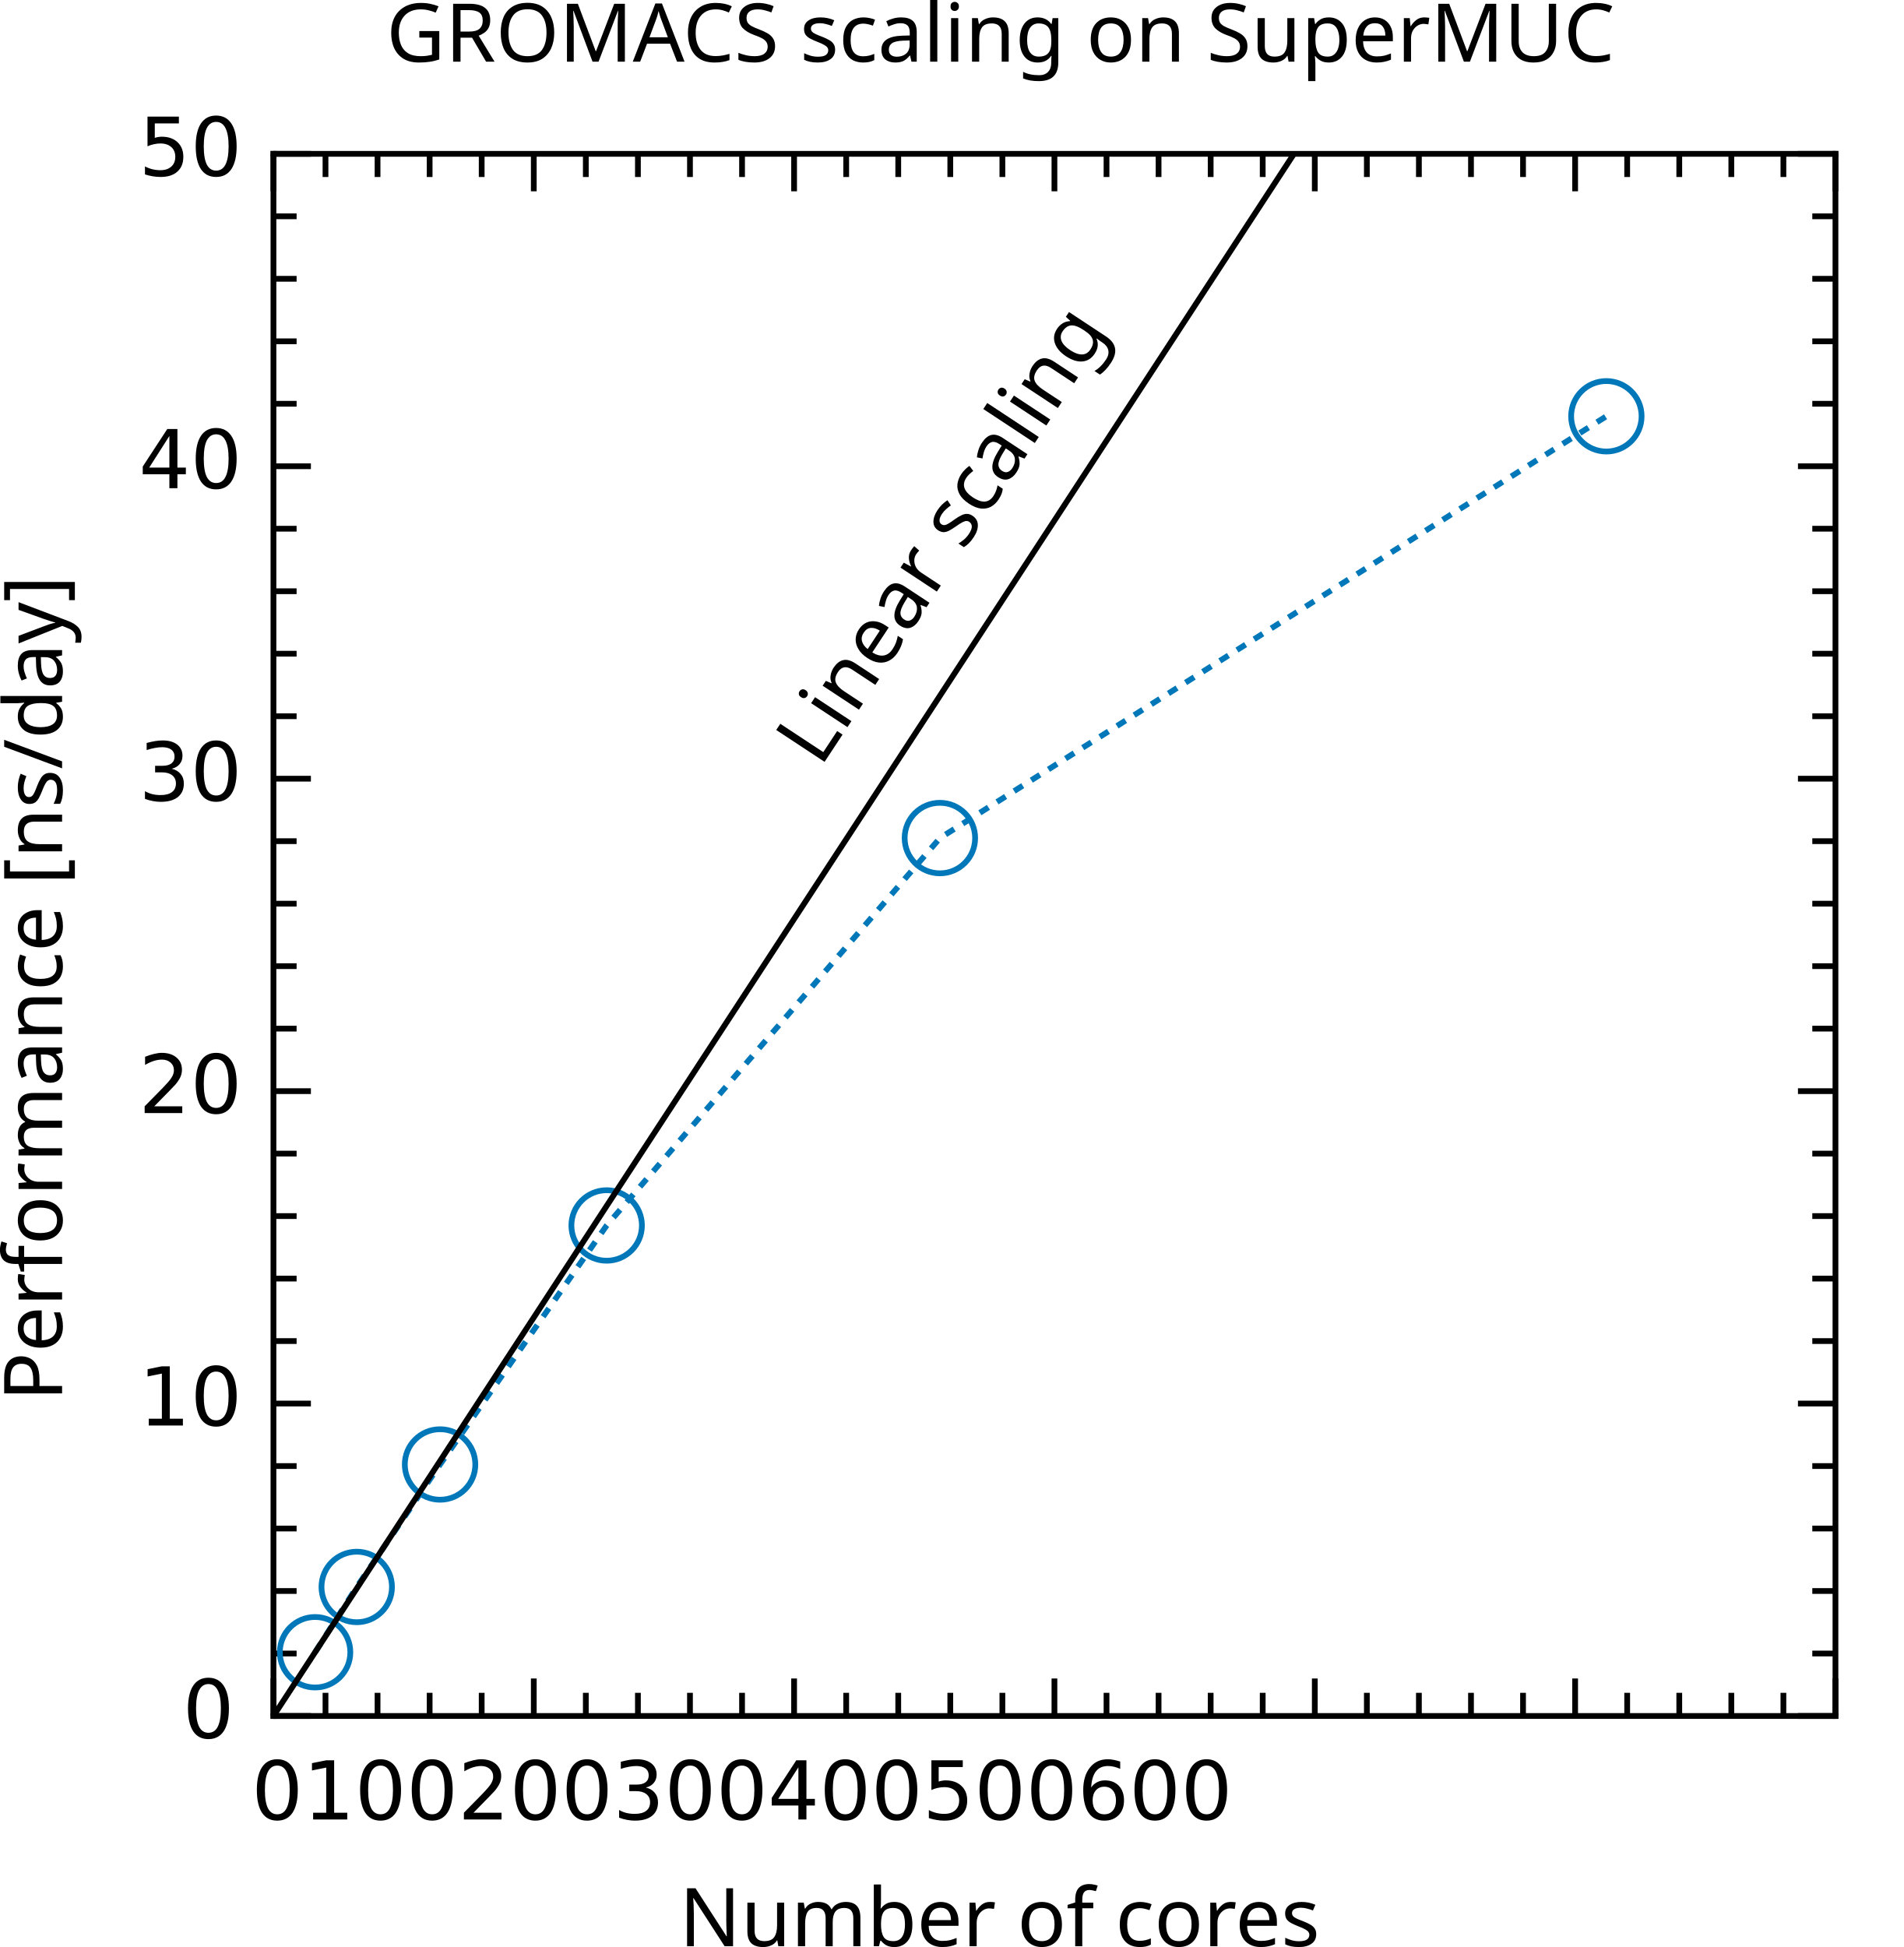
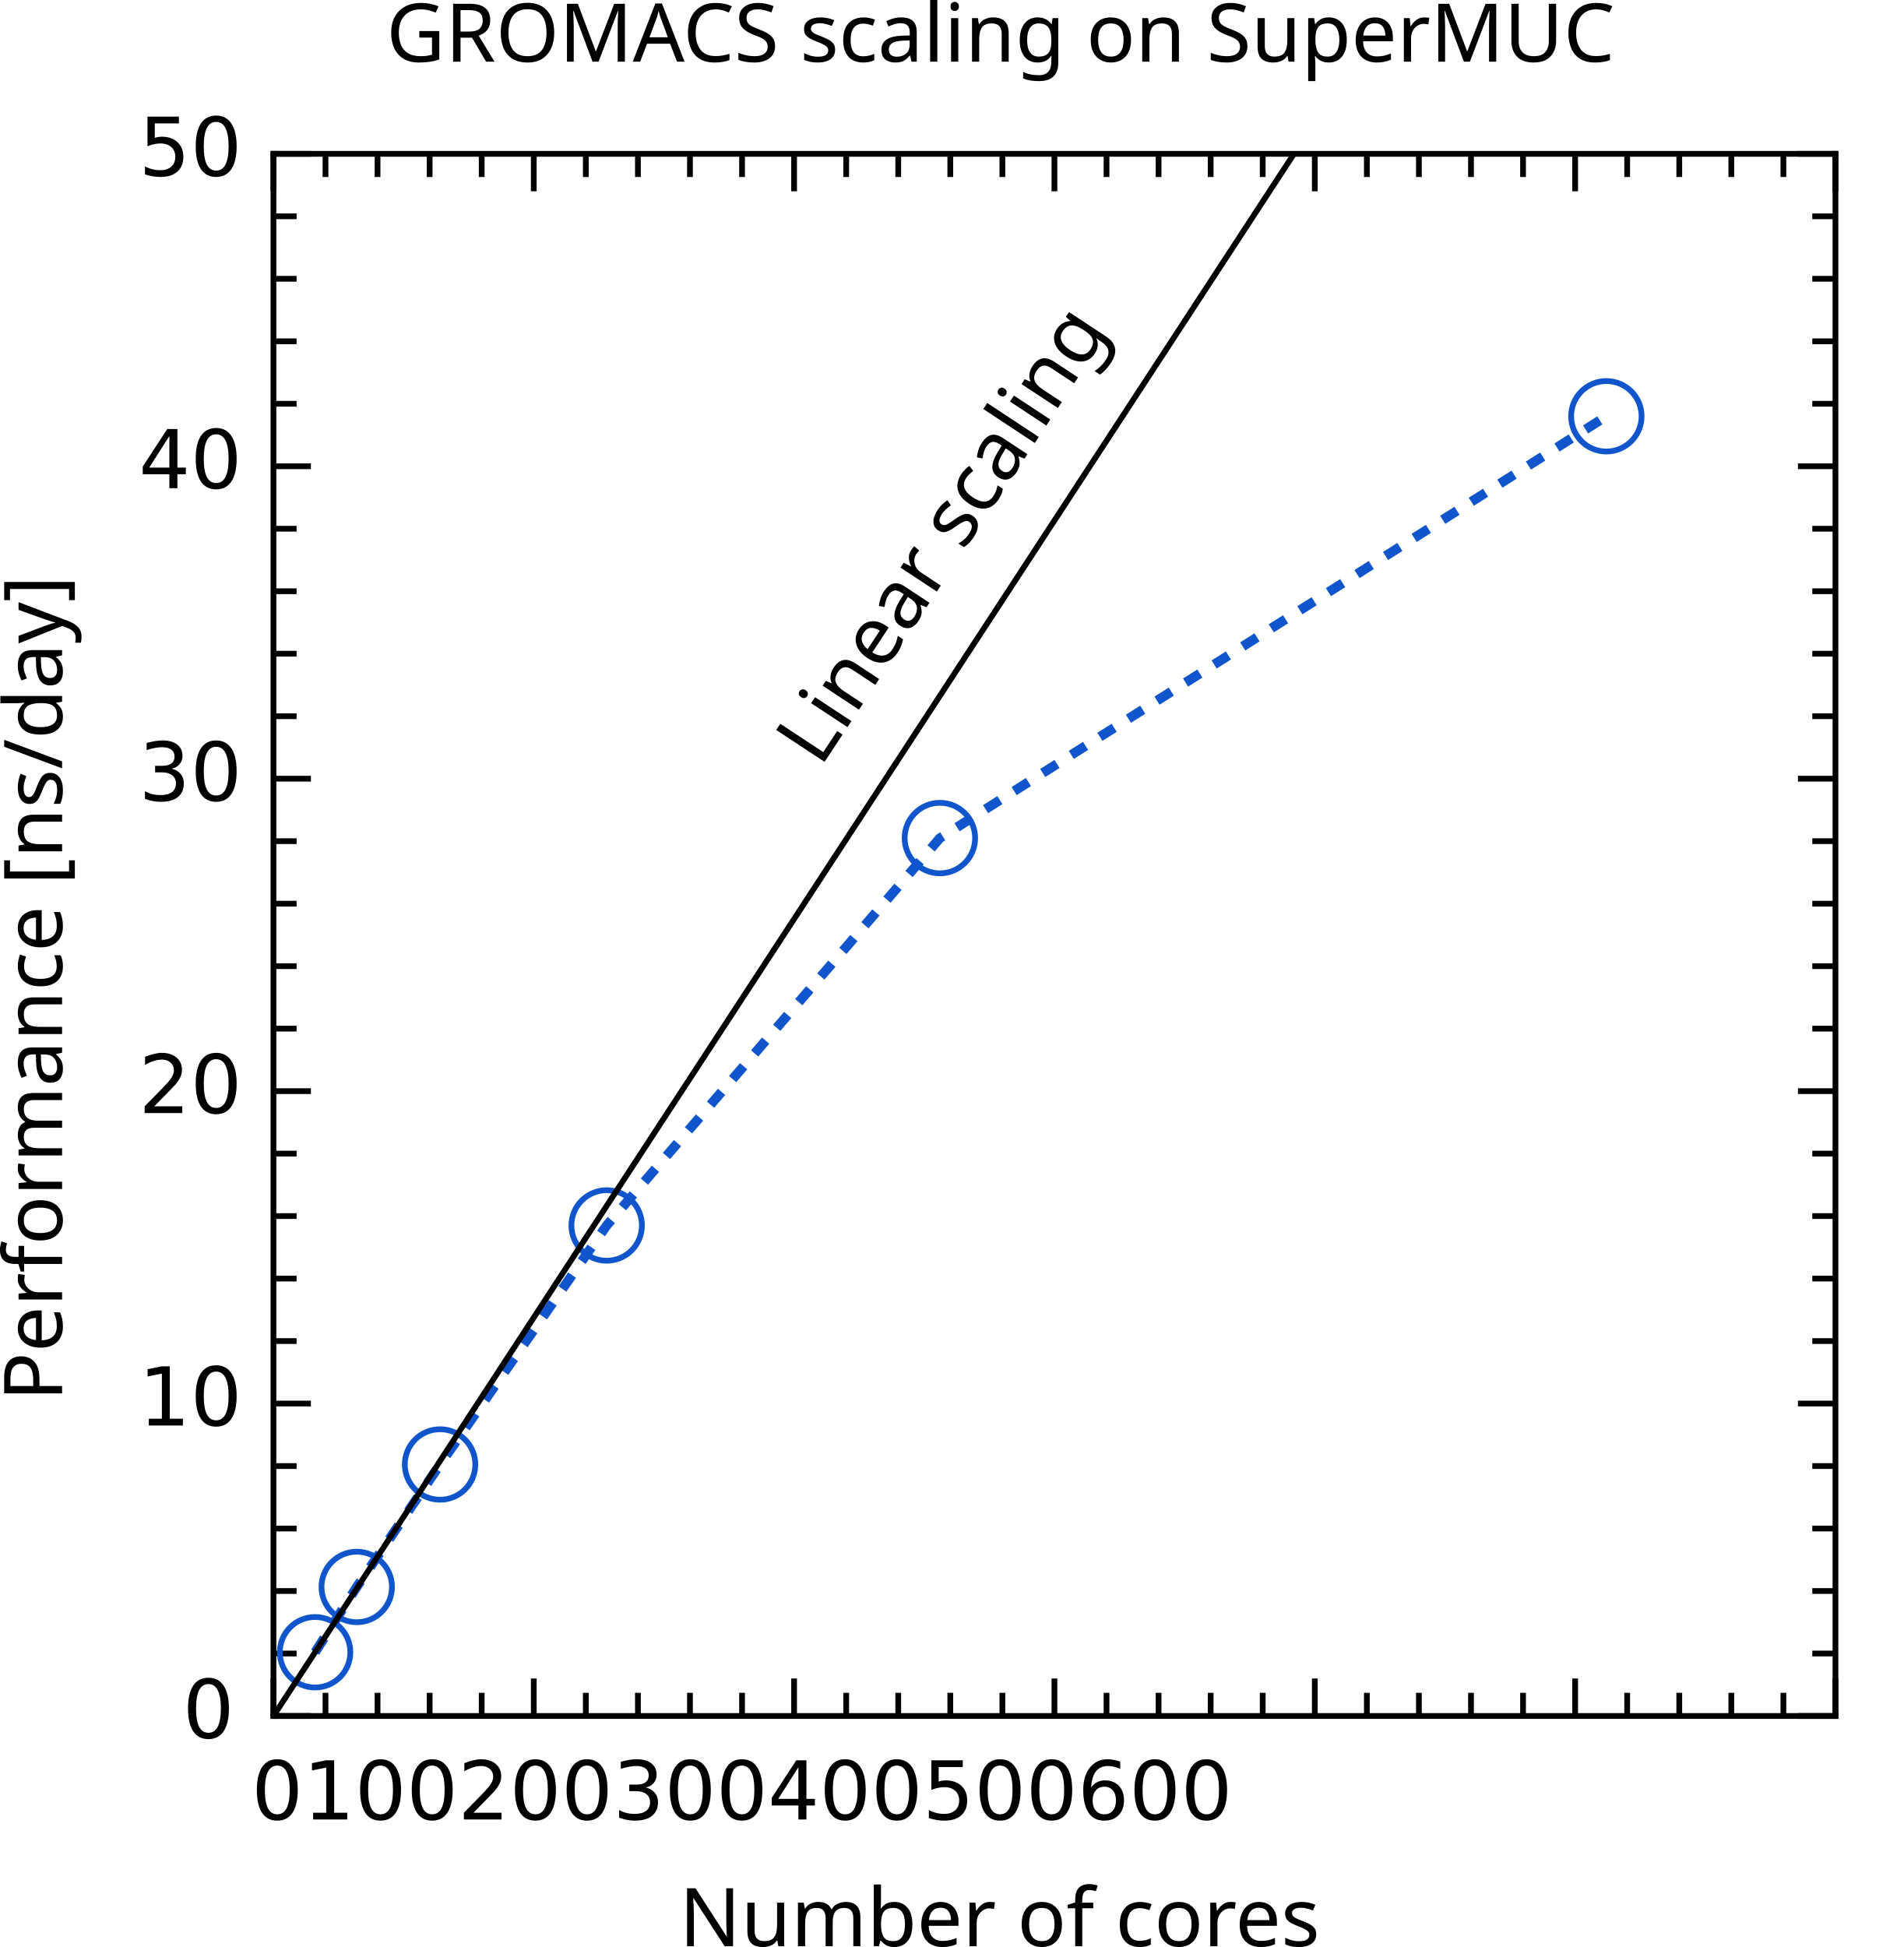
<svg xmlns="http://www.w3.org/2000/svg" version="1.1" id="svg2" xml:space="preserve" width="375.279" height="383.864" viewBox="0 0 375.279 383.864">
  <defs id="defs6">



</defs>
  <g id="g10" transform="matrix(1.333333,0,0,-1.333333,-1.624016,245.3577)">
    <text transform="scale(1,-1)" style="font-variant:normal;font-weight:normal;font-size:12px;font-family:'DejaVu Sans';-inkscape-font-specification:DejaVuSans;writing-mode:lr-tb;fill:#000000;fill-opacity:1;fill-rule:nonzero;stroke:none;stroke-width:1" id="text30" y="26.769" x="28.228">
      <tspan x="28.228" y="72.968" id="tspan16" style="font-size:12px;stroke-width:1">0</tspan>
      <tspan x="21.733 28.228" y="26.769" id="tspan18" style="font-size:12px;stroke-width:1">10</tspan>
      <tspan x="21.733 28.228" y="-19.429" id="tspan20" style="font-size:12px;stroke-width:1">20</tspan>
      <tspan x="21.733 28.228" y="-65.628" id="tspan22" style="font-size:12px;stroke-width:1">30</tspan>
      <tspan x="21.733 28.228" y="-111.827" id="tspan24" style="font-size:12px;stroke-width:1">40</tspan>
      <tspan x="21.733 28.228" y="-158.026" id="tspan26" style="font-size:12px;stroke-width:1">50</tspan>
      <tspan x="38.406 70.412 76.894 83.388 108.9 115.382 121.876 147.387 153.882 160.364 185.875 192.37 198.864 224.363 230.857 237.352 262.85 269.345 275.84" y="85.021" id="tspan28" style="font-size:12px;stroke-width:1">0100200300400500600</tspan>
    </text>
    <path d="M 47.194,-69.721 H 41.656" style="fill:none;stroke:#000000;stroke-width:0.85;stroke-linecap:butt;stroke-linejoin:miter;stroke-miterlimit:10;stroke-dasharray:none;stroke-opacity:1" id="path32" />
    <path d="M 45.08,-60.483 H 41.656" style="fill:none;stroke:#000000;stroke-width:0.85;stroke-linecap:butt;stroke-linejoin:miter;stroke-miterlimit:10;stroke-dasharray:none;stroke-opacity:1" id="path34" />
    <path d="M 45.08,-51.239 H 41.656" style="fill:none;stroke:#000000;stroke-width:0.85;stroke-linecap:butt;stroke-linejoin:miter;stroke-miterlimit:10;stroke-dasharray:none;stroke-opacity:1" id="path36" />
    <path d="M 45.08,-42.001 H 41.656" style="fill:none;stroke:#000000;stroke-width:0.85;stroke-linecap:butt;stroke-linejoin:miter;stroke-miterlimit:10;stroke-dasharray:none;stroke-opacity:1" id="path38" />
    <path d="M 45.08,-32.764 H 41.656" style="fill:none;stroke:#000000;stroke-width:0.85;stroke-linecap:butt;stroke-linejoin:miter;stroke-miterlimit:10;stroke-dasharray:none;stroke-opacity:1" id="path40" />
    <path d="M 47.194,-23.52 H 41.656" style="fill:none;stroke:#000000;stroke-width:0.85;stroke-linecap:butt;stroke-linejoin:miter;stroke-miterlimit:10;stroke-dasharray:none;stroke-opacity:1" id="path42" />
    <path d="M 45.08,-14.282 H 41.656" style="fill:none;stroke:#000000;stroke-width:0.85;stroke-linecap:butt;stroke-linejoin:miter;stroke-miterlimit:10;stroke-dasharray:none;stroke-opacity:1" id="path44" />
    <path d="M 45.08,-5.044 H 41.656" style="fill:none;stroke:#000000;stroke-width:0.85;stroke-linecap:butt;stroke-linejoin:miter;stroke-miterlimit:10;stroke-dasharray:none;stroke-opacity:1" id="path46" />
    <path d="M 45.08,4.2 H 41.656" style="fill:none;stroke:#000000;stroke-width:0.85;stroke-linecap:butt;stroke-linejoin:miter;stroke-miterlimit:10;stroke-dasharray:none;stroke-opacity:1" id="path48" />
    <path d="M 45.08,13.438 H 41.656" style="fill:none;stroke:#000000;stroke-width:0.85;stroke-linecap:butt;stroke-linejoin:miter;stroke-miterlimit:10;stroke-dasharray:none;stroke-opacity:1" id="path50" />
    <path d="M 47.194,22.674 H 41.656" style="fill:none;stroke:#000000;stroke-width:0.85;stroke-linecap:butt;stroke-linejoin:miter;stroke-miterlimit:10;stroke-dasharray:none;stroke-opacity:1" id="path52" />
    <path d="M 45.08,31.917 H 41.656" style="fill:none;stroke:#000000;stroke-width:0.85;stroke-linecap:butt;stroke-linejoin:miter;stroke-miterlimit:10;stroke-dasharray:none;stroke-opacity:1" id="path54" />
    <path d="M 45.08,41.156 H 41.656" style="fill:none;stroke:#000000;stroke-width:0.85;stroke-linecap:butt;stroke-linejoin:miter;stroke-miterlimit:10;stroke-dasharray:none;stroke-opacity:1" id="path56" />
    <path d="M 45.08,50.393 H 41.656" style="fill:none;stroke:#000000;stroke-width:0.85;stroke-linecap:butt;stroke-linejoin:miter;stroke-miterlimit:10;stroke-dasharray:none;stroke-opacity:1" id="path58" />
    <path d="M 45.08,59.637 H 41.656" style="fill:none;stroke:#000000;stroke-width:0.85;stroke-linecap:butt;stroke-linejoin:miter;stroke-miterlimit:10;stroke-dasharray:none;stroke-opacity:1" id="path60" />
    <path d="M 47.194,68.875 H 41.656" style="fill:none;stroke:#000000;stroke-width:0.85;stroke-linecap:butt;stroke-linejoin:miter;stroke-miterlimit:10;stroke-dasharray:none;stroke-opacity:1" id="path62" />
    <path d="M 45.08,78.112 H 41.656" style="fill:none;stroke:#000000;stroke-width:0.85;stroke-linecap:butt;stroke-linejoin:miter;stroke-miterlimit:10;stroke-dasharray:none;stroke-opacity:1" id="path64" />
    <path d="M 45.08,87.356 H 41.656" style="fill:none;stroke:#000000;stroke-width:0.85;stroke-linecap:butt;stroke-linejoin:miter;stroke-miterlimit:10;stroke-dasharray:none;stroke-opacity:1" id="path66" />
    <path d="M 45.08,96.594 H 41.656" style="fill:none;stroke:#000000;stroke-width:0.85;stroke-linecap:butt;stroke-linejoin:miter;stroke-miterlimit:10;stroke-dasharray:none;stroke-opacity:1" id="path68" />
    <path d="M 45.08,105.838 H 41.656" style="fill:none;stroke:#000000;stroke-width:0.85;stroke-linecap:butt;stroke-linejoin:miter;stroke-miterlimit:10;stroke-dasharray:none;stroke-opacity:1" id="path70" />
    <path d="M 47.194,115.076 H 41.656" style="fill:none;stroke:#000000;stroke-width:0.85;stroke-linecap:butt;stroke-linejoin:miter;stroke-miterlimit:10;stroke-dasharray:none;stroke-opacity:1" id="path72" />
    <path d="M 45.08,124.314 H 41.656" style="fill:none;stroke:#000000;stroke-width:0.85;stroke-linecap:butt;stroke-linejoin:miter;stroke-miterlimit:10;stroke-dasharray:none;stroke-opacity:1" id="path74" />
    <path d="M 45.08,133.551 H 41.656" style="fill:none;stroke:#000000;stroke-width:0.85;stroke-linecap:butt;stroke-linejoin:miter;stroke-miterlimit:10;stroke-dasharray:none;stroke-opacity:1" id="path76" />
    <path d="M 45.08,142.795 H 41.656" style="fill:none;stroke:#000000;stroke-width:0.85;stroke-linecap:butt;stroke-linejoin:miter;stroke-miterlimit:10;stroke-dasharray:none;stroke-opacity:1" id="path78" />
    <path d="M 45.08,152.033 H 41.656" style="fill:none;stroke:#000000;stroke-width:0.85;stroke-linecap:butt;stroke-linejoin:miter;stroke-miterlimit:10;stroke-dasharray:none;stroke-opacity:1" id="path80" />
    <path d="M 47.194,161.271 H 41.656" style="fill:none;stroke:#000000;stroke-width:0.85;stroke-linecap:butt;stroke-linejoin:miter;stroke-miterlimit:10;stroke-dasharray:none;stroke-opacity:1" id="path82" />
    <path d="M 41.656,-64.176 V -69.721" style="fill:none;stroke:#000000;stroke-width:0.85;stroke-linecap:butt;stroke-linejoin:miter;stroke-miterlimit:10;stroke-dasharray:none;stroke-opacity:1" id="path84" />
    <path d="M 49.352,-66.295 V -69.721" style="fill:none;stroke:#000000;stroke-width:0.85;stroke-linecap:butt;stroke-linejoin:miter;stroke-miterlimit:10;stroke-dasharray:none;stroke-opacity:1" id="path86" />
    <path d="M 57.05,-66.295 V -69.721" style="fill:none;stroke:#000000;stroke-width:0.85;stroke-linecap:butt;stroke-linejoin:miter;stroke-miterlimit:10;stroke-dasharray:none;stroke-opacity:1" id="path88" />
    <path d="M 64.753,-66.295 V -69.721" style="fill:none;stroke:#000000;stroke-width:0.85;stroke-linecap:butt;stroke-linejoin:miter;stroke-miterlimit:10;stroke-dasharray:none;stroke-opacity:1" id="path90" />
    <path d="M 72.45,-66.295 V -69.721" style="fill:none;stroke:#000000;stroke-width:0.85;stroke-linecap:butt;stroke-linejoin:miter;stroke-miterlimit:10;stroke-dasharray:none;stroke-opacity:1" id="path92" />
    <path d="M 80.154,-64.176 V -69.721" style="fill:none;stroke:#000000;stroke-width:0.85;stroke-linecap:butt;stroke-linejoin:miter;stroke-miterlimit:10;stroke-dasharray:none;stroke-opacity:1" id="path94" />
    <path d="M 87.849,-66.295 V -69.721" style="fill:none;stroke:#000000;stroke-width:0.85;stroke-linecap:butt;stroke-linejoin:miter;stroke-miterlimit:10;stroke-dasharray:none;stroke-opacity:1" id="path96" />
    <path d="M 95.553,-66.295 V -69.721" style="fill:none;stroke:#000000;stroke-width:0.85;stroke-linecap:butt;stroke-linejoin:miter;stroke-miterlimit:10;stroke-dasharray:none;stroke-opacity:1" id="path98" />
    <path d="M 103.251,-66.295 V -69.721" style="fill:none;stroke:#000000;stroke-width:0.85;stroke-linecap:butt;stroke-linejoin:miter;stroke-miterlimit:10;stroke-dasharray:none;stroke-opacity:1" id="path100" />
    <path d="M 110.953,-66.295 V -69.721" style="fill:none;stroke:#000000;stroke-width:0.85;stroke-linecap:butt;stroke-linejoin:miter;stroke-miterlimit:10;stroke-dasharray:none;stroke-opacity:1" id="path102" />
    <path d="M 118.65,-64.176 V -69.721" style="fill:none;stroke:#000000;stroke-width:0.85;stroke-linecap:butt;stroke-linejoin:miter;stroke-miterlimit:10;stroke-dasharray:none;stroke-opacity:1" id="path104" />
    <path d="M 126.353,-66.295 V -69.721" style="fill:none;stroke:#000000;stroke-width:0.85;stroke-linecap:butt;stroke-linejoin:miter;stroke-miterlimit:10;stroke-dasharray:none;stroke-opacity:1" id="path106" />
    <path d="M 134.051,-66.295 V -69.721" style="fill:none;stroke:#000000;stroke-width:0.85;stroke-linecap:butt;stroke-linejoin:miter;stroke-miterlimit:10;stroke-dasharray:none;stroke-opacity:1" id="path108" />
    <path d="M 141.748,-66.295 V -69.721" style="fill:none;stroke:#000000;stroke-width:0.85;stroke-linecap:butt;stroke-linejoin:miter;stroke-miterlimit:10;stroke-dasharray:none;stroke-opacity:1" id="path110" />
    <path d="M 149.45,-66.295 V -69.721" style="fill:none;stroke:#000000;stroke-width:0.85;stroke-linecap:butt;stroke-linejoin:miter;stroke-miterlimit:10;stroke-dasharray:none;stroke-opacity:1" id="path112" />
    <path d="M 157.148,-64.176 V -69.721" style="fill:none;stroke:#000000;stroke-width:0.85;stroke-linecap:butt;stroke-linejoin:miter;stroke-miterlimit:10;stroke-dasharray:none;stroke-opacity:1" id="path114" />
    <path d="M 164.85,-66.295 V -69.721" style="fill:none;stroke:#000000;stroke-width:0.85;stroke-linecap:butt;stroke-linejoin:miter;stroke-miterlimit:10;stroke-dasharray:none;stroke-opacity:1" id="path116" />
    <path d="M 172.548,-66.295 V -69.721" style="fill:none;stroke:#000000;stroke-width:0.85;stroke-linecap:butt;stroke-linejoin:miter;stroke-miterlimit:10;stroke-dasharray:none;stroke-opacity:1" id="path118" />
    <path d="M 180.252,-66.295 V -69.721" style="fill:none;stroke:#000000;stroke-width:0.85;stroke-linecap:butt;stroke-linejoin:miter;stroke-miterlimit:10;stroke-dasharray:none;stroke-opacity:1" id="path120" />
    <path d="M 187.947,-66.295 V -69.721" style="fill:none;stroke:#000000;stroke-width:0.85;stroke-linecap:butt;stroke-linejoin:miter;stroke-miterlimit:10;stroke-dasharray:none;stroke-opacity:1" id="path122" />
    <path d="M 195.651,-64.176 V -69.721" style="fill:none;stroke:#000000;stroke-width:0.85;stroke-linecap:butt;stroke-linejoin:miter;stroke-miterlimit:10;stroke-dasharray:none;stroke-opacity:1" id="path124" />
    <path d="M 203.349,-66.295 V -69.721" style="fill:none;stroke:#000000;stroke-width:0.85;stroke-linecap:butt;stroke-linejoin:miter;stroke-miterlimit:10;stroke-dasharray:none;stroke-opacity:1" id="path126" />
    <path d="M 211.045,-66.295 V -69.721" style="fill:none;stroke:#000000;stroke-width:0.85;stroke-linecap:butt;stroke-linejoin:miter;stroke-miterlimit:10;stroke-dasharray:none;stroke-opacity:1" id="path128" />
    <path d="M 218.749,-66.295 V -69.721" style="fill:none;stroke:#000000;stroke-width:0.85;stroke-linecap:butt;stroke-linejoin:miter;stroke-miterlimit:10;stroke-dasharray:none;stroke-opacity:1" id="path130" />
    <path d="M 226.445,-66.295 V -69.721" style="fill:none;stroke:#000000;stroke-width:0.85;stroke-linecap:butt;stroke-linejoin:miter;stroke-miterlimit:10;stroke-dasharray:none;stroke-opacity:1" id="path132" />
    <path d="M 234.149,-64.176 V -69.721" style="fill:none;stroke:#000000;stroke-width:0.85;stroke-linecap:butt;stroke-linejoin:miter;stroke-miterlimit:10;stroke-dasharray:none;stroke-opacity:1" id="path134" />
    <path d="M 241.846,-66.295 V -69.721" style="fill:none;stroke:#000000;stroke-width:0.85;stroke-linecap:butt;stroke-linejoin:miter;stroke-miterlimit:10;stroke-dasharray:none;stroke-opacity:1" id="path136" />
    <path d="M 249.549,-66.295 V -69.721" style="fill:none;stroke:#000000;stroke-width:0.85;stroke-linecap:butt;stroke-linejoin:miter;stroke-miterlimit:10;stroke-dasharray:none;stroke-opacity:1" id="path138" />
    <path d="M 257.246,-66.295 V -69.721" style="fill:none;stroke:#000000;stroke-width:0.85;stroke-linecap:butt;stroke-linejoin:miter;stroke-miterlimit:10;stroke-dasharray:none;stroke-opacity:1" id="path140" />
    <path d="M 264.948,-66.295 V -69.721" style="fill:none;stroke:#000000;stroke-width:0.85;stroke-linecap:butt;stroke-linejoin:miter;stroke-miterlimit:10;stroke-dasharray:none;stroke-opacity:1" id="path142" />
    <path d="M 272.646,-64.176 V -69.721" style="fill:none;stroke:#000000;stroke-width:0.85;stroke-linecap:butt;stroke-linejoin:miter;stroke-miterlimit:10;stroke-dasharray:none;stroke-opacity:1" id="path144" />
    <path d="m 41.656,155.731 v 5.54" style="fill:none;stroke:#000000;stroke-width:0.85;stroke-linecap:butt;stroke-linejoin:miter;stroke-miterlimit:10;stroke-dasharray:none;stroke-opacity:1" id="path146" />
    <path d="m 49.352,157.845 v 3.426" style="fill:none;stroke:#000000;stroke-width:0.85;stroke-linecap:butt;stroke-linejoin:miter;stroke-miterlimit:10;stroke-dasharray:none;stroke-opacity:1" id="path148" />
    <path d="m 57.05,157.845 v 3.426" style="fill:none;stroke:#000000;stroke-width:0.85;stroke-linecap:butt;stroke-linejoin:miter;stroke-miterlimit:10;stroke-dasharray:none;stroke-opacity:1" id="path150" />
    <path d="m 64.753,157.845 v 3.426" style="fill:none;stroke:#000000;stroke-width:0.85;stroke-linecap:butt;stroke-linejoin:miter;stroke-miterlimit:10;stroke-dasharray:none;stroke-opacity:1" id="path152" />
    <path d="m 72.45,157.845 v 3.426" style="fill:none;stroke:#000000;stroke-width:0.85;stroke-linecap:butt;stroke-linejoin:miter;stroke-miterlimit:10;stroke-dasharray:none;stroke-opacity:1" id="path154" />
    <path d="m 80.154,155.731 v 5.54" style="fill:none;stroke:#000000;stroke-width:0.85;stroke-linecap:butt;stroke-linejoin:miter;stroke-miterlimit:10;stroke-dasharray:none;stroke-opacity:1" id="path156" />
    <path d="m 87.849,157.845 v 3.426" style="fill:none;stroke:#000000;stroke-width:0.85;stroke-linecap:butt;stroke-linejoin:miter;stroke-miterlimit:10;stroke-dasharray:none;stroke-opacity:1" id="path158" />
    <path d="m 95.553,157.845 v 3.426" style="fill:none;stroke:#000000;stroke-width:0.85;stroke-linecap:butt;stroke-linejoin:miter;stroke-miterlimit:10;stroke-dasharray:none;stroke-opacity:1" id="path160" />
    <path d="m 103.251,157.845 v 3.426" style="fill:none;stroke:#000000;stroke-width:0.85;stroke-linecap:butt;stroke-linejoin:miter;stroke-miterlimit:10;stroke-dasharray:none;stroke-opacity:1" id="path162" />
    <path d="m 110.953,157.845 v 3.426" style="fill:none;stroke:#000000;stroke-width:0.85;stroke-linecap:butt;stroke-linejoin:miter;stroke-miterlimit:10;stroke-dasharray:none;stroke-opacity:1" id="path164" />
    <path d="m 118.65,155.731 v 5.54" style="fill:none;stroke:#000000;stroke-width:0.85;stroke-linecap:butt;stroke-linejoin:miter;stroke-miterlimit:10;stroke-dasharray:none;stroke-opacity:1" id="path166" />
    <path d="m 126.353,157.845 v 3.426" style="fill:none;stroke:#000000;stroke-width:0.85;stroke-linecap:butt;stroke-linejoin:miter;stroke-miterlimit:10;stroke-dasharray:none;stroke-opacity:1" id="path168" />
    <path d="m 134.051,157.845 v 3.426" style="fill:none;stroke:#000000;stroke-width:0.85;stroke-linecap:butt;stroke-linejoin:miter;stroke-miterlimit:10;stroke-dasharray:none;stroke-opacity:1" id="path170" />
    <path d="m 141.748,157.845 v 3.426" style="fill:none;stroke:#000000;stroke-width:0.85;stroke-linecap:butt;stroke-linejoin:miter;stroke-miterlimit:10;stroke-dasharray:none;stroke-opacity:1" id="path172" />
    <path d="m 149.45,157.845 v 3.426" style="fill:none;stroke:#000000;stroke-width:0.85;stroke-linecap:butt;stroke-linejoin:miter;stroke-miterlimit:10;stroke-dasharray:none;stroke-opacity:1" id="path174" />
    <path d="m 157.148,155.731 v 5.54" style="fill:none;stroke:#000000;stroke-width:0.85;stroke-linecap:butt;stroke-linejoin:miter;stroke-miterlimit:10;stroke-dasharray:none;stroke-opacity:1" id="path176" />
    <path d="m 164.85,157.845 v 3.426" style="fill:none;stroke:#000000;stroke-width:0.85;stroke-linecap:butt;stroke-linejoin:miter;stroke-miterlimit:10;stroke-dasharray:none;stroke-opacity:1" id="path178" />
    <path d="m 172.548,157.845 v 3.426" style="fill:none;stroke:#000000;stroke-width:0.85;stroke-linecap:butt;stroke-linejoin:miter;stroke-miterlimit:10;stroke-dasharray:none;stroke-opacity:1" id="path180" />
    <path d="m 180.252,157.845 v 3.426" style="fill:none;stroke:#000000;stroke-width:0.85;stroke-linecap:butt;stroke-linejoin:miter;stroke-miterlimit:10;stroke-dasharray:none;stroke-opacity:1" id="path182" />
    <path d="m 187.947,157.845 v 3.426" style="fill:none;stroke:#000000;stroke-width:0.85;stroke-linecap:butt;stroke-linejoin:miter;stroke-miterlimit:10;stroke-dasharray:none;stroke-opacity:1" id="path184" />
    <path d="m 195.651,155.731 v 5.54" style="fill:none;stroke:#000000;stroke-width:0.85;stroke-linecap:butt;stroke-linejoin:miter;stroke-miterlimit:10;stroke-dasharray:none;stroke-opacity:1" id="path186" />
    <path d="m 203.349,157.845 v 3.426" style="fill:none;stroke:#000000;stroke-width:0.85;stroke-linecap:butt;stroke-linejoin:miter;stroke-miterlimit:10;stroke-dasharray:none;stroke-opacity:1" id="path188" />
    <path d="m 211.045,157.845 v 3.426" style="fill:none;stroke:#000000;stroke-width:0.85;stroke-linecap:butt;stroke-linejoin:miter;stroke-miterlimit:10;stroke-dasharray:none;stroke-opacity:1" id="path190" />
    <path d="m 218.749,157.845 v 3.426" style="fill:none;stroke:#000000;stroke-width:0.85;stroke-linecap:butt;stroke-linejoin:miter;stroke-miterlimit:10;stroke-dasharray:none;stroke-opacity:1" id="path192" />
    <path d="m 226.445,157.845 v 3.426" style="fill:none;stroke:#000000;stroke-width:0.85;stroke-linecap:butt;stroke-linejoin:miter;stroke-miterlimit:10;stroke-dasharray:none;stroke-opacity:1" id="path194" />
    <path d="m 234.149,155.731 v 5.54" style="fill:none;stroke:#000000;stroke-width:0.85;stroke-linecap:butt;stroke-linejoin:miter;stroke-miterlimit:10;stroke-dasharray:none;stroke-opacity:1" id="path196" />
    <path d="m 241.846,157.845 v 3.426" style="fill:none;stroke:#000000;stroke-width:0.85;stroke-linecap:butt;stroke-linejoin:miter;stroke-miterlimit:10;stroke-dasharray:none;stroke-opacity:1" id="path198" />
    <path d="m 249.549,157.845 v 3.426" style="fill:none;stroke:#000000;stroke-width:0.85;stroke-linecap:butt;stroke-linejoin:miter;stroke-miterlimit:10;stroke-dasharray:none;stroke-opacity:1" id="path200" />
    <path d="m 257.246,157.845 v 3.426" style="fill:none;stroke:#000000;stroke-width:0.85;stroke-linecap:butt;stroke-linejoin:miter;stroke-miterlimit:10;stroke-dasharray:none;stroke-opacity:1" id="path202" />
    <path d="m 264.948,157.845 v 3.426" style="fill:none;stroke:#000000;stroke-width:0.85;stroke-linecap:butt;stroke-linejoin:miter;stroke-miterlimit:10;stroke-dasharray:none;stroke-opacity:1" id="path204" />
    <path d="m 272.646,155.731 v 5.54" style="fill:none;stroke:#000000;stroke-width:0.85;stroke-linecap:butt;stroke-linejoin:miter;stroke-miterlimit:10;stroke-dasharray:none;stroke-opacity:1" id="path206" />
    <path d="m 267.101,-69.721 h 5.545" style="fill:none;stroke:#000000;stroke-width:0.85;stroke-linecap:butt;stroke-linejoin:miter;stroke-miterlimit:10;stroke-dasharray:none;stroke-opacity:1" id="path208" />
    <path d="m 269.222,-60.483 h 3.424" style="fill:none;stroke:#000000;stroke-width:0.85;stroke-linecap:butt;stroke-linejoin:miter;stroke-miterlimit:10;stroke-dasharray:none;stroke-opacity:1" id="path210" />
    <path d="m 269.222,-51.239 h 3.424" style="fill:none;stroke:#000000;stroke-width:0.85;stroke-linecap:butt;stroke-linejoin:miter;stroke-miterlimit:10;stroke-dasharray:none;stroke-opacity:1" id="path212" />
    <path d="m 269.222,-42.001 h 3.424" style="fill:none;stroke:#000000;stroke-width:0.85;stroke-linecap:butt;stroke-linejoin:miter;stroke-miterlimit:10;stroke-dasharray:none;stroke-opacity:1" id="path214" />
    <path d="m 269.222,-32.764 h 3.424" style="fill:none;stroke:#000000;stroke-width:0.85;stroke-linecap:butt;stroke-linejoin:miter;stroke-miterlimit:10;stroke-dasharray:none;stroke-opacity:1" id="path216" />
    <path d="m 267.101,-23.52 h 5.545" style="fill:none;stroke:#000000;stroke-width:0.85;stroke-linecap:butt;stroke-linejoin:miter;stroke-miterlimit:10;stroke-dasharray:none;stroke-opacity:1" id="path218" />
    <path d="m 269.222,-14.282 h 3.424" style="fill:none;stroke:#000000;stroke-width:0.85;stroke-linecap:butt;stroke-linejoin:miter;stroke-miterlimit:10;stroke-dasharray:none;stroke-opacity:1" id="path220" />
    <path d="m 269.222,-5.044 h 3.424" style="fill:none;stroke:#000000;stroke-width:0.85;stroke-linecap:butt;stroke-linejoin:miter;stroke-miterlimit:10;stroke-dasharray:none;stroke-opacity:1" id="path222" />
    <path d="m 269.222,4.2 h 3.424" style="fill:none;stroke:#000000;stroke-width:0.85;stroke-linecap:butt;stroke-linejoin:miter;stroke-miterlimit:10;stroke-dasharray:none;stroke-opacity:1" id="path224" />
    <path d="m 269.222,13.438 h 3.424" style="fill:none;stroke:#000000;stroke-width:0.85;stroke-linecap:butt;stroke-linejoin:miter;stroke-miterlimit:10;stroke-dasharray:none;stroke-opacity:1" id="path226" />
    <path d="m 267.101,22.674 h 5.545" style="fill:none;stroke:#000000;stroke-width:0.85;stroke-linecap:butt;stroke-linejoin:miter;stroke-miterlimit:10;stroke-dasharray:none;stroke-opacity:1" id="path228" />
    <path d="m 269.222,31.917 h 3.424" style="fill:none;stroke:#000000;stroke-width:0.85;stroke-linecap:butt;stroke-linejoin:miter;stroke-miterlimit:10;stroke-dasharray:none;stroke-opacity:1" id="path230" />
    <path d="m 269.222,41.156 h 3.424" style="fill:none;stroke:#000000;stroke-width:0.85;stroke-linecap:butt;stroke-linejoin:miter;stroke-miterlimit:10;stroke-dasharray:none;stroke-opacity:1" id="path232" />
    <path d="m 269.222,50.393 h 3.424" style="fill:none;stroke:#000000;stroke-width:0.85;stroke-linecap:butt;stroke-linejoin:miter;stroke-miterlimit:10;stroke-dasharray:none;stroke-opacity:1" id="path234" />
    <path d="m 269.222,59.637 h 3.424" style="fill:none;stroke:#000000;stroke-width:0.85;stroke-linecap:butt;stroke-linejoin:miter;stroke-miterlimit:10;stroke-dasharray:none;stroke-opacity:1" id="path236" />
    <path d="m 267.101,68.875 h 5.545" style="fill:none;stroke:#000000;stroke-width:0.85;stroke-linecap:butt;stroke-linejoin:miter;stroke-miterlimit:10;stroke-dasharray:none;stroke-opacity:1" id="path238" />
    <path d="m 269.222,78.112 h 3.424" style="fill:none;stroke:#000000;stroke-width:0.85;stroke-linecap:butt;stroke-linejoin:miter;stroke-miterlimit:10;stroke-dasharray:none;stroke-opacity:1" id="path240" />
    <path d="m 269.222,87.356 h 3.424" style="fill:none;stroke:#000000;stroke-width:0.85;stroke-linecap:butt;stroke-linejoin:miter;stroke-miterlimit:10;stroke-dasharray:none;stroke-opacity:1" id="path242" />
    <path d="m 269.222,96.594 h 3.424" style="fill:none;stroke:#000000;stroke-width:0.85;stroke-linecap:butt;stroke-linejoin:miter;stroke-miterlimit:10;stroke-dasharray:none;stroke-opacity:1" id="path244" />
    <path d="m 269.222,105.838 h 3.424" style="fill:none;stroke:#000000;stroke-width:0.85;stroke-linecap:butt;stroke-linejoin:miter;stroke-miterlimit:10;stroke-dasharray:none;stroke-opacity:1" id="path246" />
    <path d="m 267.101,115.076 h 5.545" style="fill:none;stroke:#000000;stroke-width:0.85;stroke-linecap:butt;stroke-linejoin:miter;stroke-miterlimit:10;stroke-dasharray:none;stroke-opacity:1" id="path248" />
    <path d="m 269.222,124.314 h 3.424" style="fill:none;stroke:#000000;stroke-width:0.85;stroke-linecap:butt;stroke-linejoin:miter;stroke-miterlimit:10;stroke-dasharray:none;stroke-opacity:1" id="path250" />
    <path d="m 269.222,133.551 h 3.424" style="fill:none;stroke:#000000;stroke-width:0.85;stroke-linecap:butt;stroke-linejoin:miter;stroke-miterlimit:10;stroke-dasharray:none;stroke-opacity:1" id="path252" />
    <path d="m 269.222,142.795 h 3.424" style="fill:none;stroke:#000000;stroke-width:0.85;stroke-linecap:butt;stroke-linejoin:miter;stroke-miterlimit:10;stroke-dasharray:none;stroke-opacity:1" id="path254" />
    <path d="m 269.222,152.033 h 3.424" style="fill:none;stroke:#000000;stroke-width:0.85;stroke-linecap:butt;stroke-linejoin:miter;stroke-miterlimit:10;stroke-dasharray:none;stroke-opacity:1" id="path256" />
    <path d="m 267.101,161.271 h 5.545" style="fill:none;stroke:#000000;stroke-width:0.85;stroke-linecap:butt;stroke-linejoin:miter;stroke-miterlimit:10;stroke-dasharray:none;stroke-opacity:1" id="path258" />
    <path d="M 41.656,-69.721 V 161.271" style="fill:none;stroke:#000000;stroke-width:0.85;stroke-linecap:square;stroke-linejoin:miter;stroke-miterlimit:10;stroke-dasharray:none;stroke-opacity:1" id="path260" />
    <path d="M 41.656,-69.721 H 272.646" style="fill:none;stroke:#000000;stroke-width:0.85;stroke-linecap:square;stroke-linejoin:miter;stroke-miterlimit:10;stroke-dasharray:none;stroke-opacity:1" id="path262" />
    <path d="M 41.656,161.271 H 272.646" style="fill:none;stroke:#000000;stroke-width:0.85;stroke-linecap:square;stroke-linejoin:miter;stroke-miterlimit:10;stroke-dasharray:none;stroke-opacity:1" id="path264" />
    <path d="M 272.646,-69.721 V 161.271" style="fill:none;stroke:#000000;stroke-width:0.85;stroke-linecap:square;stroke-linejoin:miter;stroke-miterlimit:10;stroke-dasharray:none;stroke-opacity:1" id="path266" />
-     <path d="m 47.812,-60.299 6.162,9.658 12.319,18.112 24.638,35.34 49.281,57.284 98.552,62.372" style="fill:none;stroke:#0077b8;stroke-width:0.85;stroke-linecap:butt;stroke-linejoin:miter;stroke-miterlimit:10;stroke-dasharray:1.5, 1.5;stroke-dashoffset:0;stroke-opacity:1" id="path278" />
-     <path d="m 53.025,-60.299 c 0,2.885 -2.335,5.215 -5.213,5.215 -2.878,0 -5.213,-2.331 -5.213,-5.215 0,-2.877 2.335,-5.208 5.213,-5.208 2.878,0 5.213,2.331 5.213,5.208 z" style="fill:none;stroke:#0077b8;stroke-width:0.85;stroke-linecap:butt;stroke-linejoin:miter;stroke-miterlimit:10;stroke-dasharray:none;stroke-opacity:1" id="path280" />
-     <path d="m 59.183,-50.641 c 0,2.878 -2.331,5.214 -5.209,5.214 -2.876,0 -5.214,-2.336 -5.214,-5.214 0,-2.878 2.337,-5.214 5.214,-5.214 2.878,0 5.209,2.335 5.209,5.214 z" style="fill:none;stroke:#0077b8;stroke-width:0.85;stroke-linecap:butt;stroke-linejoin:miter;stroke-miterlimit:10;stroke-dasharray:none;stroke-opacity:1" id="path282" />
-     <path d="m 71.508,-32.529 c 0,2.878 -2.337,5.209 -5.214,5.209 -2.878,0 -5.213,-2.331 -5.213,-5.209 0,-2.883 2.335,-5.214 5.213,-5.214 2.877,0 5.214,2.331 5.214,5.214 z" style="fill:none;stroke:#0077b8;stroke-width:0.85;stroke-linecap:butt;stroke-linejoin:miter;stroke-miterlimit:10;stroke-dasharray:none;stroke-opacity:1" id="path284" />
-     <path d="m 96.145,2.811 c 0,2.878 -2.335,5.214 -5.214,5.214 -2.878,0 -5.214,-2.336 -5.214,-5.214 0,-2.878 2.336,-5.213 5.214,-5.213 2.878,0 5.214,2.335 5.214,5.213 z" style="fill:none;stroke:#0077b8;stroke-width:0.85;stroke-linecap:butt;stroke-linejoin:miter;stroke-miterlimit:10;stroke-dasharray:none;stroke-opacity:1" id="path286" />
-     <path d="m 145.421,60.095 c 0,2.878 -2.331,5.215 -5.209,5.215 -2.883,0 -5.213,-2.337 -5.213,-5.215 0,-2.877 2.331,-5.214 5.213,-5.214 2.878,0 5.209,2.337 5.209,5.214 z" style="fill:none;stroke:#0077b8;stroke-width:0.85;stroke-linecap:butt;stroke-linejoin:miter;stroke-miterlimit:10;stroke-dasharray:none;stroke-opacity:1" id="path288" />
-     <path d="m 243.978,122.467 c 0,2.878 -2.329,5.207 -5.214,5.207 -2.878,0 -5.207,-2.329 -5.207,-5.207 0,-2.878 2.329,-5.214 5.207,-5.214 2.885,0 5.214,2.335 5.214,5.214 z" style="fill:none;stroke:#0077b8;stroke-width:0.85;stroke-linecap:butt;stroke-linejoin:miter;stroke-miterlimit:10;stroke-dasharray:none;stroke-opacity:1" id="path290" />
+     <path d="m 47.812,-60.299 6.162,9.658 12.319,18.112 24.638,35.34 49.281,57.284 98.552,62.372" style="fill:none;stroke:#1155cc;stroke-width:1.417;stroke-linecap:butt;stroke-linejoin:miter;stroke-miterlimit:10;stroke-dasharray:2.5, 2.5;stroke-dashoffset:0;stroke-opacity:1" id="path278" />
+     <path d="m 53.025,-60.299 c 0,2.885 -2.335,5.215 -5.213,5.215 -2.878,0 -5.213,-2.331 -5.213,-5.215 0,-2.877 2.335,-5.208 5.213,-5.208 2.878,0 5.213,2.331 5.213,5.208 z" style="fill:none;stroke:#1155cc;stroke-width:0.85;stroke-linecap:butt;stroke-linejoin:miter;stroke-miterlimit:10;stroke-dasharray:none;stroke-opacity:1" id="path280" />
+     <path d="m 59.183,-50.641 c 0,2.878 -2.331,5.214 -5.209,5.214 -2.876,0 -5.214,-2.336 -5.214,-5.214 0,-2.878 2.337,-5.214 5.214,-5.214 2.878,0 5.209,2.335 5.209,5.214 z" style="fill:none;stroke:#1155cc;stroke-width:0.85;stroke-linecap:butt;stroke-linejoin:miter;stroke-miterlimit:10;stroke-dasharray:none;stroke-opacity:1" id="path282" />
+     <path d="m 71.508,-32.529 c 0,2.878 -2.337,5.209 -5.214,5.209 -2.878,0 -5.213,-2.331 -5.213,-5.209 0,-2.883 2.335,-5.214 5.213,-5.214 2.877,0 5.214,2.331 5.214,5.214 z" style="fill:none;stroke:#1155cc;stroke-width:0.85;stroke-linecap:butt;stroke-linejoin:miter;stroke-miterlimit:10;stroke-dasharray:none;stroke-opacity:1" id="path284" />
+     <path d="m 96.145,2.811 c 0,2.878 -2.335,5.214 -5.214,5.214 -2.878,0 -5.214,-2.336 -5.214,-5.214 0,-2.878 2.336,-5.213 5.214,-5.213 2.878,0 5.214,2.335 5.214,5.213 z" style="fill:none;stroke:#1155cc;stroke-width:0.85;stroke-linecap:butt;stroke-linejoin:miter;stroke-miterlimit:10;stroke-dasharray:none;stroke-opacity:1" id="path286" />
+     <path d="m 145.421,60.095 c 0,2.878 -2.331,5.215 -5.209,5.215 -2.883,0 -5.213,-2.337 -5.213,-5.215 0,-2.877 2.331,-5.214 5.213,-5.214 2.878,0 5.209,2.337 5.209,5.214 z" style="fill:none;stroke:#1155cc;stroke-width:0.85;stroke-linecap:butt;stroke-linejoin:miter;stroke-miterlimit:10;stroke-dasharray:none;stroke-opacity:1" id="path288" />
+     <path d="m 243.978,122.467 c 0,2.878 -2.329,5.207 -5.214,5.207 -2.878,0 -5.207,-2.329 -5.207,-5.207 0,-2.878 2.329,-5.214 5.207,-5.214 2.885,0 5.214,2.335 5.214,5.214 z" style="fill:none;stroke:#1155cc;stroke-width:0.85;stroke-linecap:butt;stroke-linejoin:miter;stroke-miterlimit:10;stroke-dasharray:none;stroke-opacity:1" id="path290" />
    <path d="M 41.656,-69.721 192.57,161.271" style="fill:none;stroke:#000000;stroke-width:0.85;stroke-linecap:butt;stroke-linejoin:miter;stroke-miterlimit:10;stroke-dasharray:none;stroke-opacity:1" id="path292" />
    <text xml:space="preserve" style="font-weight:bold;font-size:12px;font-family:sans-serif;-inkscape-font-specification:'sans-serif Bold';font-variant-ligatures:historical-ligatures;font-variant-numeric:proportional-nums;text-align:center;text-anchor:middle;fill:#f27676;stroke-width:1.417" x="156.971" y="-174.898" id="text643" transform="scale(1,-1)">
      <tspan id="tspan641" style="font-style:normal;font-variant:normal;font-weight:normal;font-stretch:normal;font-size:12px;font-family:sans-serif;-inkscape-font-specification:sans-serif;fill:#000000;fill-opacity:1;stroke-width:1.417" x="156.971" y="-174.898">GROMACS scaling on SuperMUC</tspan>
    </text>
    <text xml:space="preserve" style="font-style:normal;font-variant:normal;font-weight:normal;font-stretch:normal;font-size:12px;font-family:sans-serif;-inkscape-font-specification:sans-serif;font-variant-ligatures:historical-ligatures;font-variant-numeric:proportional-nums;text-align:center;text-anchor:middle;fill:#000000;fill-opacity:1;stroke-width:1.417" x="172.822" y="63.532" id="text2381" transform="matrix(0.5504863,0.8348442,0.8348442,-0.5504863,0,0)">
      <tspan id="tspan2379" style="stroke-width:1.417" x="172.822" y="63.532">Linear scaling</tspan>
    </text>
    <text xml:space="preserve" style="font-style:normal;font-variant:normal;font-weight:normal;font-stretch:normal;font-size:12px;font-family:sans-serif;-inkscape-font-specification:sans-serif;font-variant-ligatures:historical-ligatures;font-variant-numeric:proportional-nums;text-align:center;text-anchor:middle;fill:#000000;fill-opacity:1;stroke-width:1.417" x="156.839" y="103.76" id="text2385" transform="scale(1,-1)">
      <tspan id="tspan2383" style="stroke-width:1.417" x="156.839" y="103.76">Number of cores</tspan>
    </text>
    <text xml:space="preserve" style="font-style:normal;font-variant:normal;font-weight:normal;font-stretch:normal;font-size:12px;font-family:sans-serif;-inkscape-font-specification:sans-serif;font-variant-ligatures:historical-ligatures;font-variant-numeric:proportional-nums;text-align:center;text-anchor:middle;fill:#000000;fill-opacity:1;stroke-width:1.417" x="45.673" y="10.398" id="text2389" transform="matrix(0,1,1,0,0,0)">
      <tspan id="tspan2387" style="stroke-width:1.417" x="45.673" y="10.398">Performance [ns/day]</tspan>
    </text>
  </g>
</svg>
